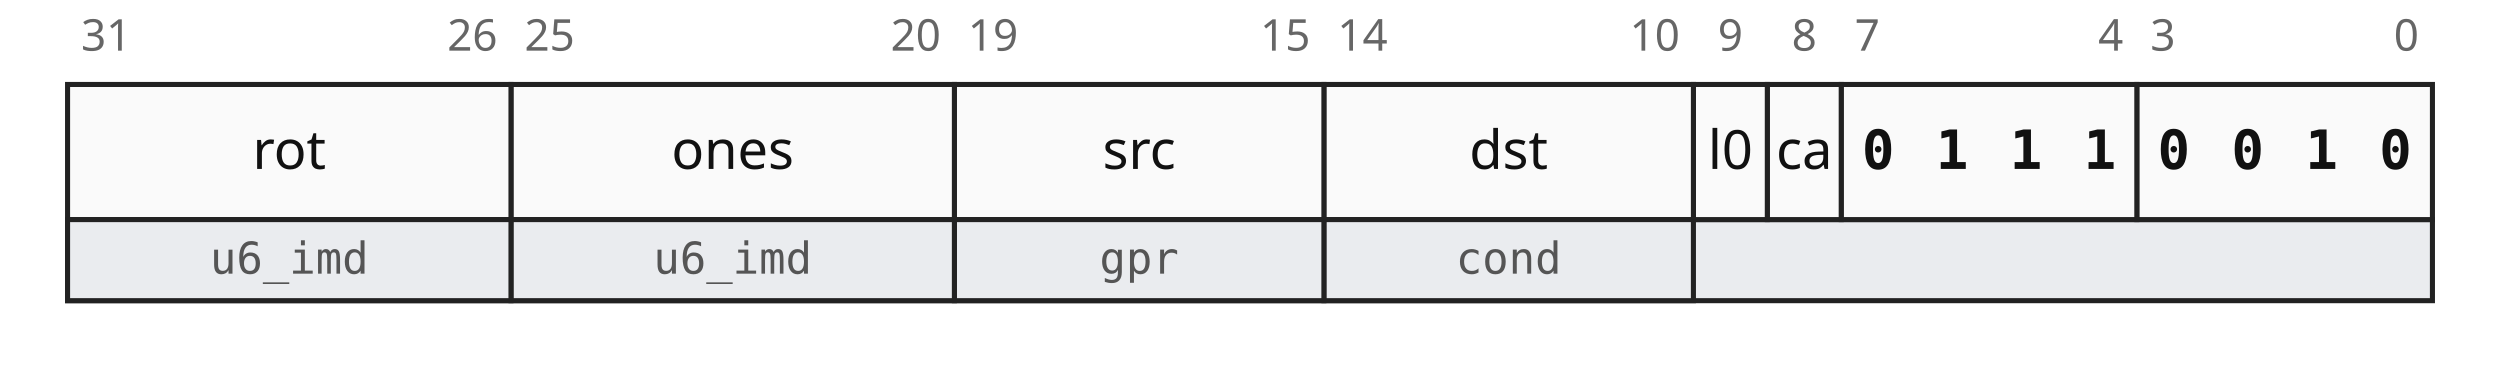
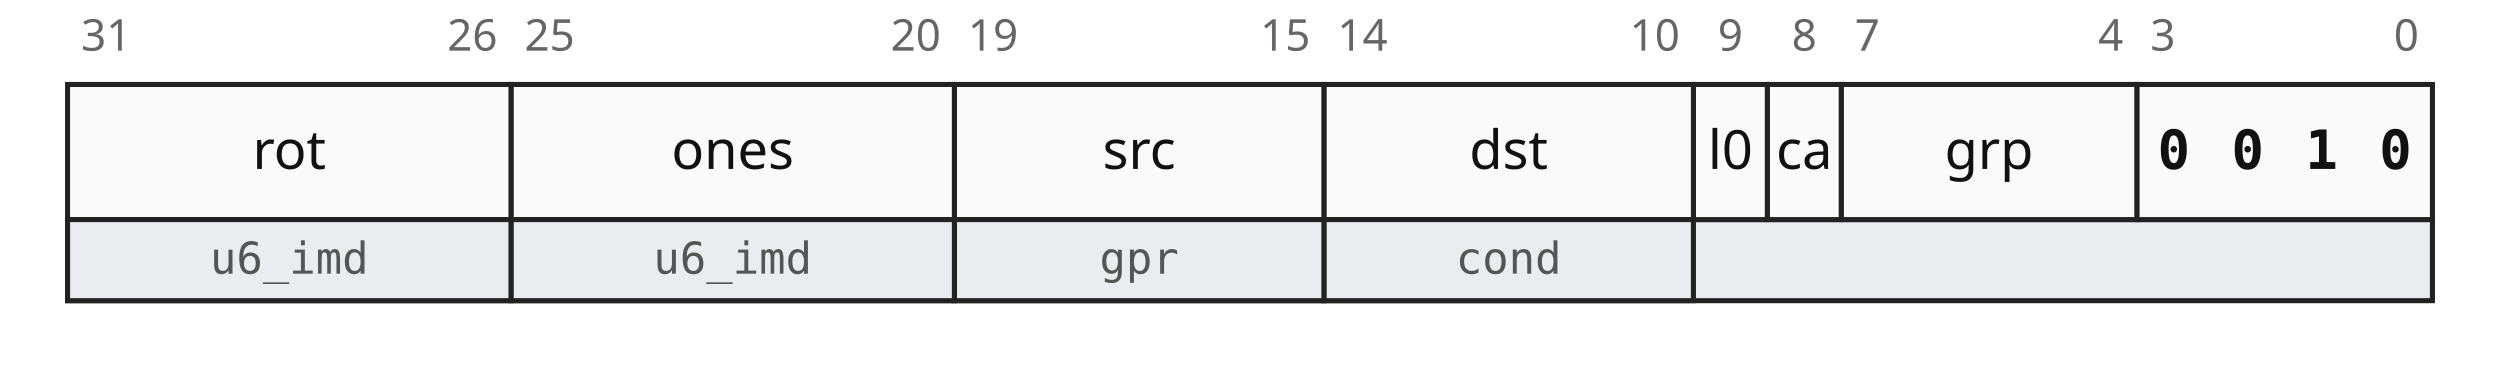
<svg xmlns="http://www.w3.org/2000/svg" width="100%" height="110" viewBox="-20 0 740 110">
  <style>
      /* Light Mode Styles */
      .bit-idx { font-family: sans-serif; font-size: 13px; fill: #666; }
      .content-fixed { font-family: monospace; font-size: 16px; font-weight: bold; text-anchor: middle; fill: #111; }
      .content-var { font-family: sans-serif; font-size: 16px; text-anchor: middle; fill: #111; }
      .field-type { font-family: monospace; font-size: 13px; text-anchor: middle; fill: #555; }
      
      .box-line { stroke: #222; stroke-width: 1.5; fill: #fafafa; }
      /* Second row background (slightly shaded) */
      .box-type { stroke: #222; stroke-width: 1.5; fill: #eaecef; } 
      
      /* Dark Mode Overrides */
      @media (prefers-color-scheme: dark) {
        .bit-idx { fill: #a0a0a0; }
        .content-fixed { fill: #e0e0e0; }
        .content-var { fill: #e0e0e0; }
        .field-type { fill: #a0a0a0; }
        
        .box-line { stroke: #a0a0a0; fill: #1e1e1e; }
        .box-type { stroke: #a0a0a0; fill: #2d3136; }
      }
    </style>
  <rect x="0" y="65" width="700" height="24" class="box-type" />
  <rect x="612.5" y="25" width="87.5" height="40" class="box-line" />
  <text x="616.5" y="15" text-anchor="start" class="bit-idx">3</text>
  <text x="696" y="15" text-anchor="end" class="bit-idx">0</text>
  <text x="623.438" y="50" class="content-fixed">0</text>
  <text x="645.312" y="50" class="content-fixed">0</text>
  <text x="667.188" y="50" class="content-fixed">1</text>
  <text x="689.062" y="50" class="content-fixed">0</text>
  <rect x="525" y="25" width="87.5" height="40" class="box-line" />
  <text x="529" y="15" text-anchor="start" class="bit-idx">7</text>
  <text x="608.5" y="15" text-anchor="end" class="bit-idx">4</text>
-   <text x="535.938" y="50" class="content-fixed">0</text>
-   <text x="557.812" y="50" class="content-fixed">1</text>
-   <text x="579.688" y="50" class="content-fixed">1</text>
-   <text x="601.562" y="50" class="content-fixed">1</text>
+   <text x="568.75" y="50" class="content-var">grp</text>
  <rect x="503.125" y="25" width="21.875" height="40" class="box-line" />
  <text x="514.062" y="15" text-anchor="middle" class="bit-idx">8</text>
  <text x="514.062" y="50" class="content-var">ca</text>
  <rect x="481.25" y="25" width="21.875" height="40" class="box-line" />
  <text x="492.188" y="15" text-anchor="middle" class="bit-idx">9</text>
  <text x="492.188" y="50" class="content-var">l0</text>
  <rect x="371.875" y="25" width="109.375" height="40" class="box-line" />
  <text x="375.875" y="15" text-anchor="start" class="bit-idx">14</text>
  <text x="477.25" y="15" text-anchor="end" class="bit-idx">10</text>
  <text x="426.562" y="50" class="content-var">dst</text>
  <rect x="371.875" y="65" width="109.375" height="24" class="box-type" />
  <text x="426.562" y="81" class="field-type">cond</text>
  <rect x="262.5" y="25" width="109.375" height="40" class="box-line" />
  <text x="266.5" y="15" text-anchor="start" class="bit-idx">19</text>
  <text x="367.875" y="15" text-anchor="end" class="bit-idx">15</text>
  <text x="317.188" y="50" class="content-var">src</text>
  <rect x="262.5" y="65" width="109.375" height="24" class="box-type" />
  <text x="317.188" y="81" class="field-type">gpr</text>
  <rect x="131.25" y="25" width="131.25" height="40" class="box-line" />
  <text x="135.25" y="15" text-anchor="start" class="bit-idx">25</text>
  <text x="258.5" y="15" text-anchor="end" class="bit-idx">20</text>
  <text x="196.875" y="50" class="content-var">ones</text>
  <rect x="131.25" y="65" width="131.25" height="24" class="box-type" />
  <text x="196.875" y="81" class="field-type">u6_imd</text>
  <rect x="0" y="25" width="131.25" height="40" class="box-line" />
  <text x="4" y="15" text-anchor="start" class="bit-idx">31</text>
  <text x="127.25" y="15" text-anchor="end" class="bit-idx">26</text>
  <text x="65.625" y="50" class="content-var">rot</text>
  <rect x="0" y="65" width="131.25" height="24" class="box-type" />
  <text x="65.625" y="81" class="field-type">u6_imd</text>
</svg>
